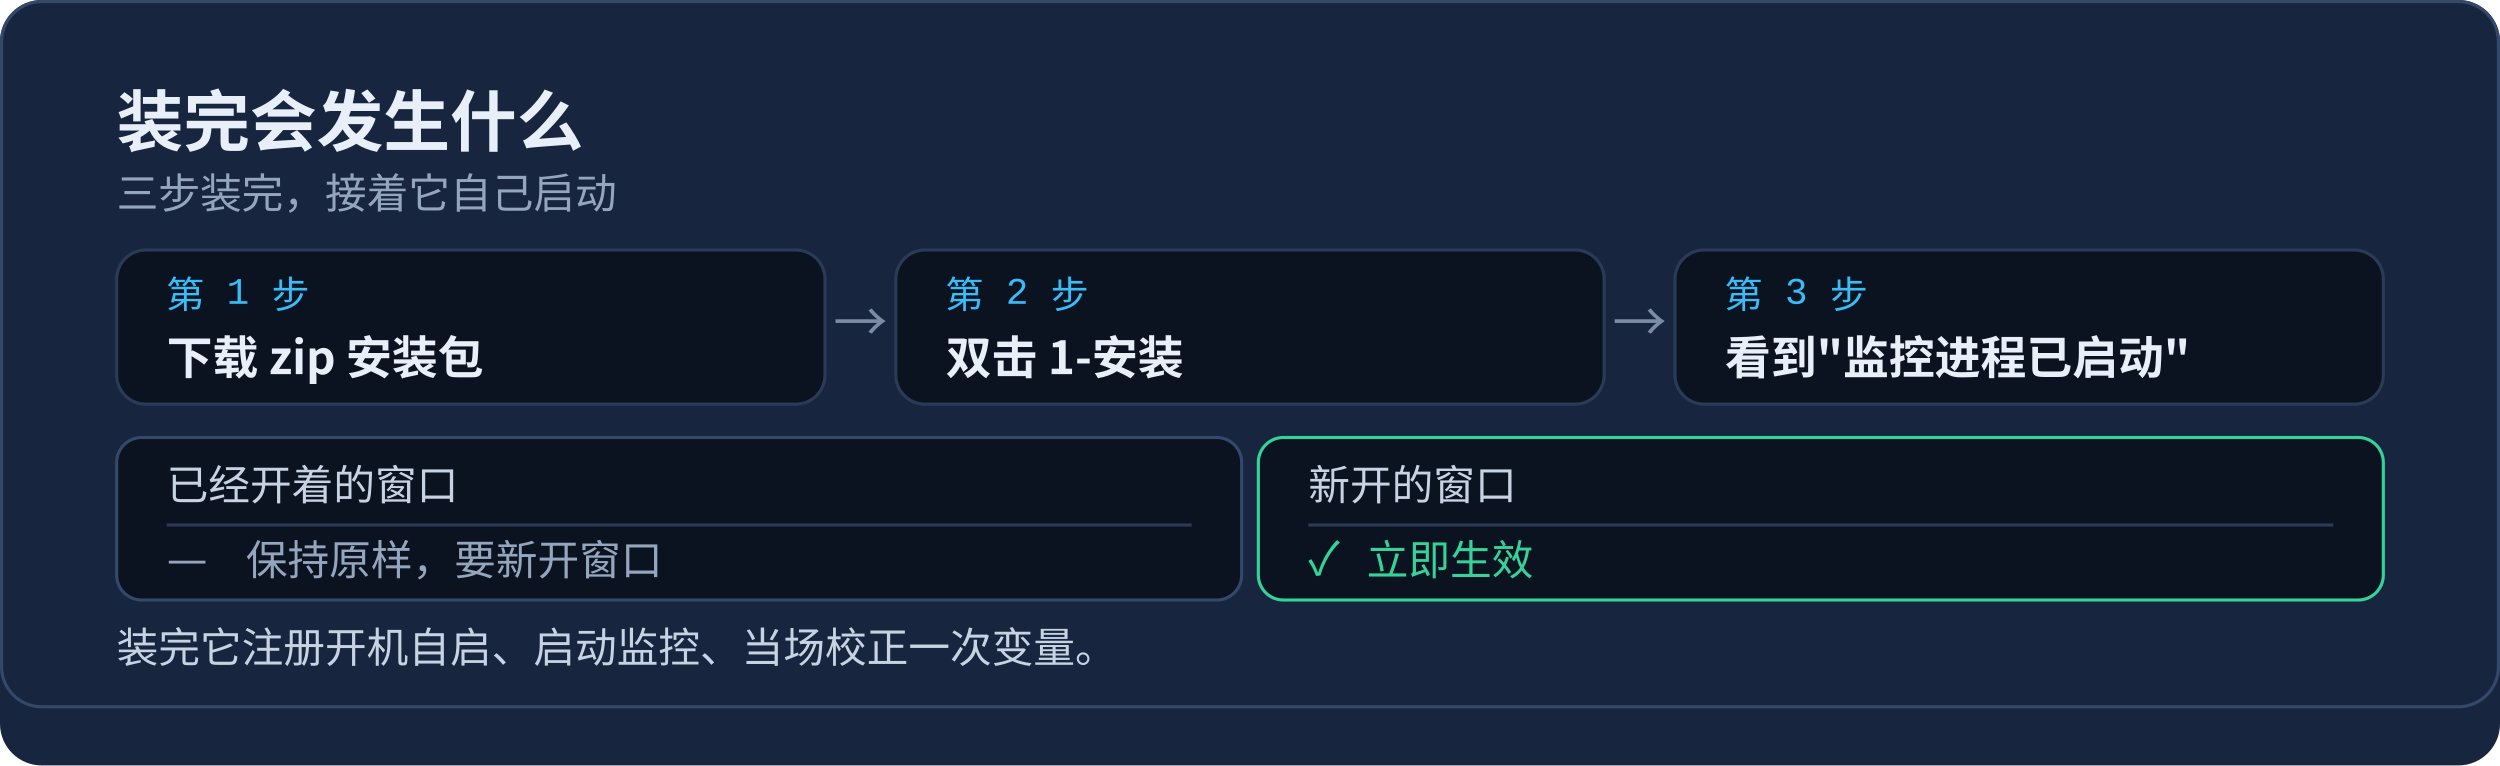
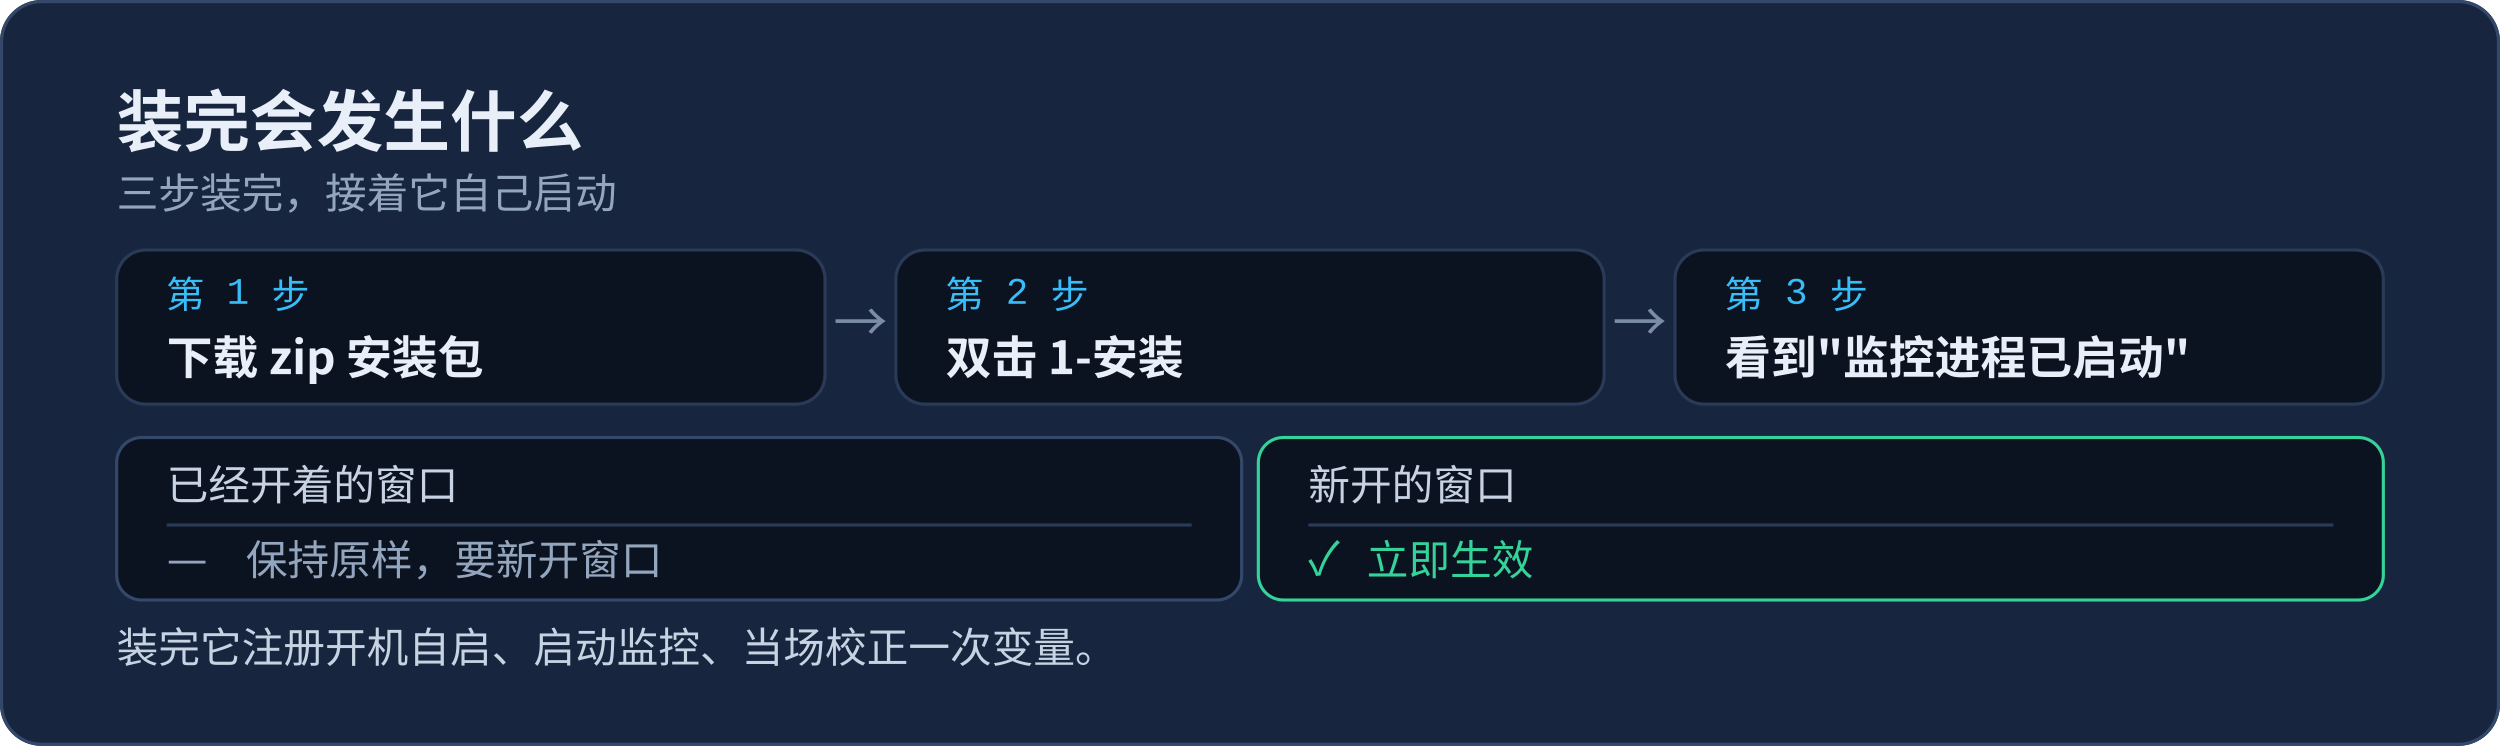
- <svg xmlns="http://www.w3.org/2000/svg" width="1200" height="367.4" viewBox="0 0 1200 367.4" role="img" aria-labelledby="firstTitle firstDesc">
-   <rect width="1200" height="367.4" rx="20" fill="#17263E" />
-   <rect x="0.75" y="0.75" width="1198.5" height="338.5" rx="19.25" fill="none" stroke="#33486B" stroke-width="1.5" />
-   <g id="heading" font-family="-apple-system, BlinkMacSystemFont, 'Segoe UI', 'PingFang SC', 'Microsoft YaHei', 'Noto Sans CJK SC', sans-serif">
+ <svg xmlns="http://www.w3.org/2000/svg" width="1200" height="358" viewBox="0 0 1200 358" role="img" aria-labelledby="firstTitle firstDesc" font-family="-apple-system, BlinkMacSystemFont, 'Segoe UI', 'PingFang SC', 'Microsoft YaHei', 'Noto Sans CJK SC', sans-serif">
+   <rect width="1200" height="358" rx="20" fill="#17263E" />
+   <rect x="0.75" y="0.75" width="1198.5" height="356.5" rx="19.25" fill="none" stroke="#33486B" stroke-width="1.5" />
+   <g id="heading">
    <text x="56" y="70" font-size="32" font-weight="700" fill="#E9EFF8">装完会发生什么</text>
    <text x="56" y="100" font-family="ui-monospace, SFMono-Regular, Menlo, Consolas, 'Liberation Mono', monospace" font-size="20" fill="#94A6BE">三步装完，接着它自己启动</text>
  </g>
-   <g id="steps" font-family="-apple-system, BlinkMacSystemFont, 'Segoe UI', 'PingFang SC', 'Microsoft YaHei', 'Noto Sans CJK SC', sans-serif">
+   <g id="steps">
    <rect x="56" y="120" width="340" height="74" rx="14" fill="#0B1220" stroke="#2A3B58" stroke-width="1.5" />
    <text x="80" y="140" dominant-baseline="central" font-family="ui-monospace, SFMono-Regular, Menlo, Consolas, 'Liberation Mono', monospace" font-size="18" fill="#38BDF8">第 1 步</text>
    <text x="80" y="170" dominant-baseline="central" font-size="22" font-weight="700" fill="#E9EFF8">下载 zip 安装包</text>
    <rect x="430" y="120" width="340" height="74" rx="14" fill="#0B1220" stroke="#2A3B58" stroke-width="1.5" />
    <text x="454" y="140" dominant-baseline="central" font-family="ui-monospace, SFMono-Regular, Menlo, Consolas, 'Liberation Mono', monospace" font-size="18" fill="#38BDF8">第 2 步</text>
    <text x="454" y="170" dominant-baseline="central" font-size="22" font-weight="700" fill="#E9EFF8">双击 1-安装</text>
    <rect x="804" y="120" width="340" height="74" rx="14" fill="#0B1220" stroke="#2A3B58" stroke-width="1.5" />
    <text x="828" y="140" dominant-baseline="central" font-family="ui-monospace, SFMono-Regular, Menlo, Consolas, 'Liberation Mono', monospace" font-size="18" fill="#38BDF8">第 3 步</text>
    <text x="828" y="170" dominant-baseline="central" font-size="22" font-weight="700" fill="#E9EFF8">看到"监控进程已启动"</text>
  </g>
-   <g id="step-arrows" font-family="-apple-system, BlinkMacSystemFont, 'Segoe UI', 'PingFang SC', 'Microsoft YaHei', 'Noto Sans CJK SC', sans-serif" font-size="26" fill="#7A8CA6" text-anchor="middle">
+   <g id="step-arrows" font-size="26" fill="#7A8CA6" text-anchor="middle">
    <text x="413" y="164">→</text>
    <text x="787" y="164">→</text>
  </g>
-   <g id="windows" font-family="-apple-system, BlinkMacSystemFont, 'Segoe UI', 'PingFang SC', 'Microsoft YaHei', 'Noto Sans CJK SC', sans-serif">
+   <g id="windows">
    <rect x="56" y="210" width="540" height="78" rx="12" fill="#0B1220" stroke="#33486B" stroke-width="1.5" />
    <text x="80" y="240" font-size="20" fill="#C7D3E3">已经开着的窗口</text>
    <path d="M80 252H572" fill="none" stroke="#2A3B58" stroke-width="1.5" />
    <text x="80" y="276" font-size="22" fill="#94A6BE">—</text>
    <text x="118" y="276" font-size="20" fill="#94A6BE">保持原样，要新开窗口</text>
    <rect x="604" y="210" width="540" height="78" rx="12" fill="#0B1220" stroke="#34D399" stroke-width="1.5" />
    <text x="628" y="240" font-size="20" fill="#C7D3E3">新开的窗口</text>
    <path d="M628 252H1120" fill="none" stroke="#2A3B58" stroke-width="1.5" />
    <text x="628" y="276" font-size="22" fill="#34D399">✓</text>
    <text x="656" y="276" font-size="20" fill="#34D399">立即生效</text>
  </g>
-   <text x="56" y="318" font-family="-apple-system, BlinkMacSystemFont, 'Segoe UI', 'PingFang SC', 'Microsoft YaHei', 'Noto Sans CJK SC', sans-serif" font-size="20" fill="#C7D3E3">装完它注册开机自启、启动监控、当场校正一次变量。</text>
+   <text x="56" y="318" font-size="20" fill="#C7D3E3">装完它注册开机自启、启动监控、当场校正一次变量。</text>
</svg>
